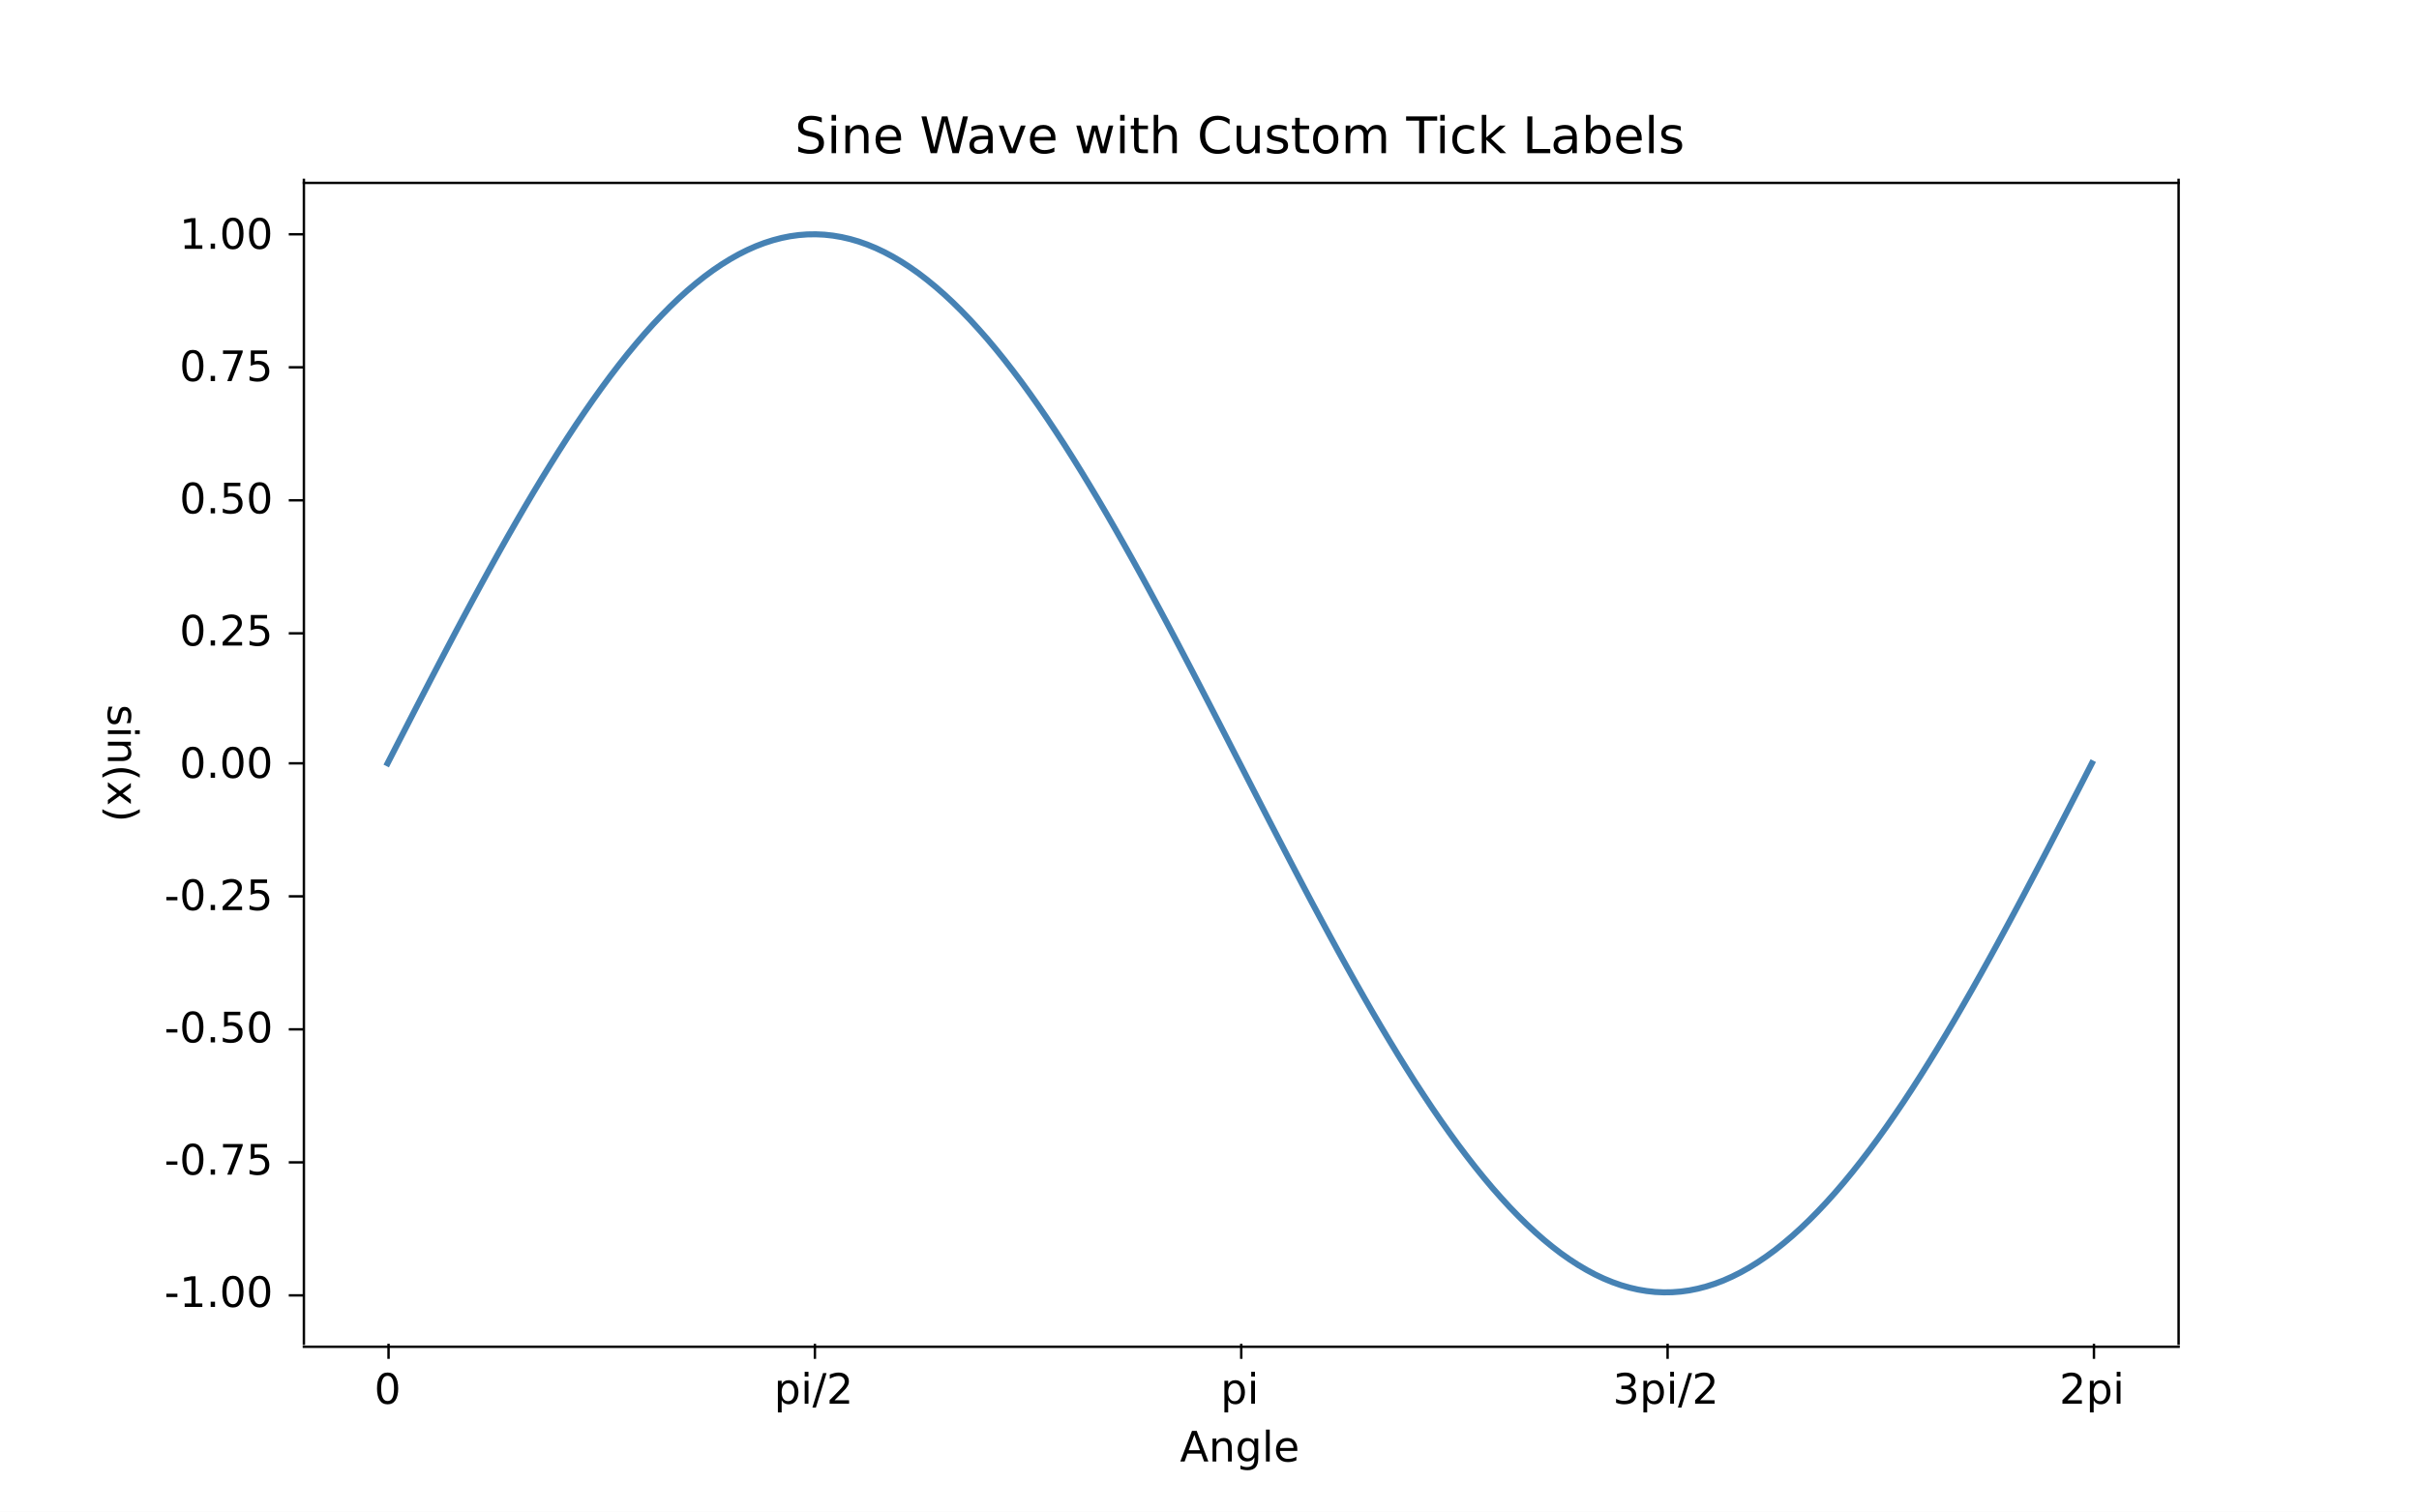
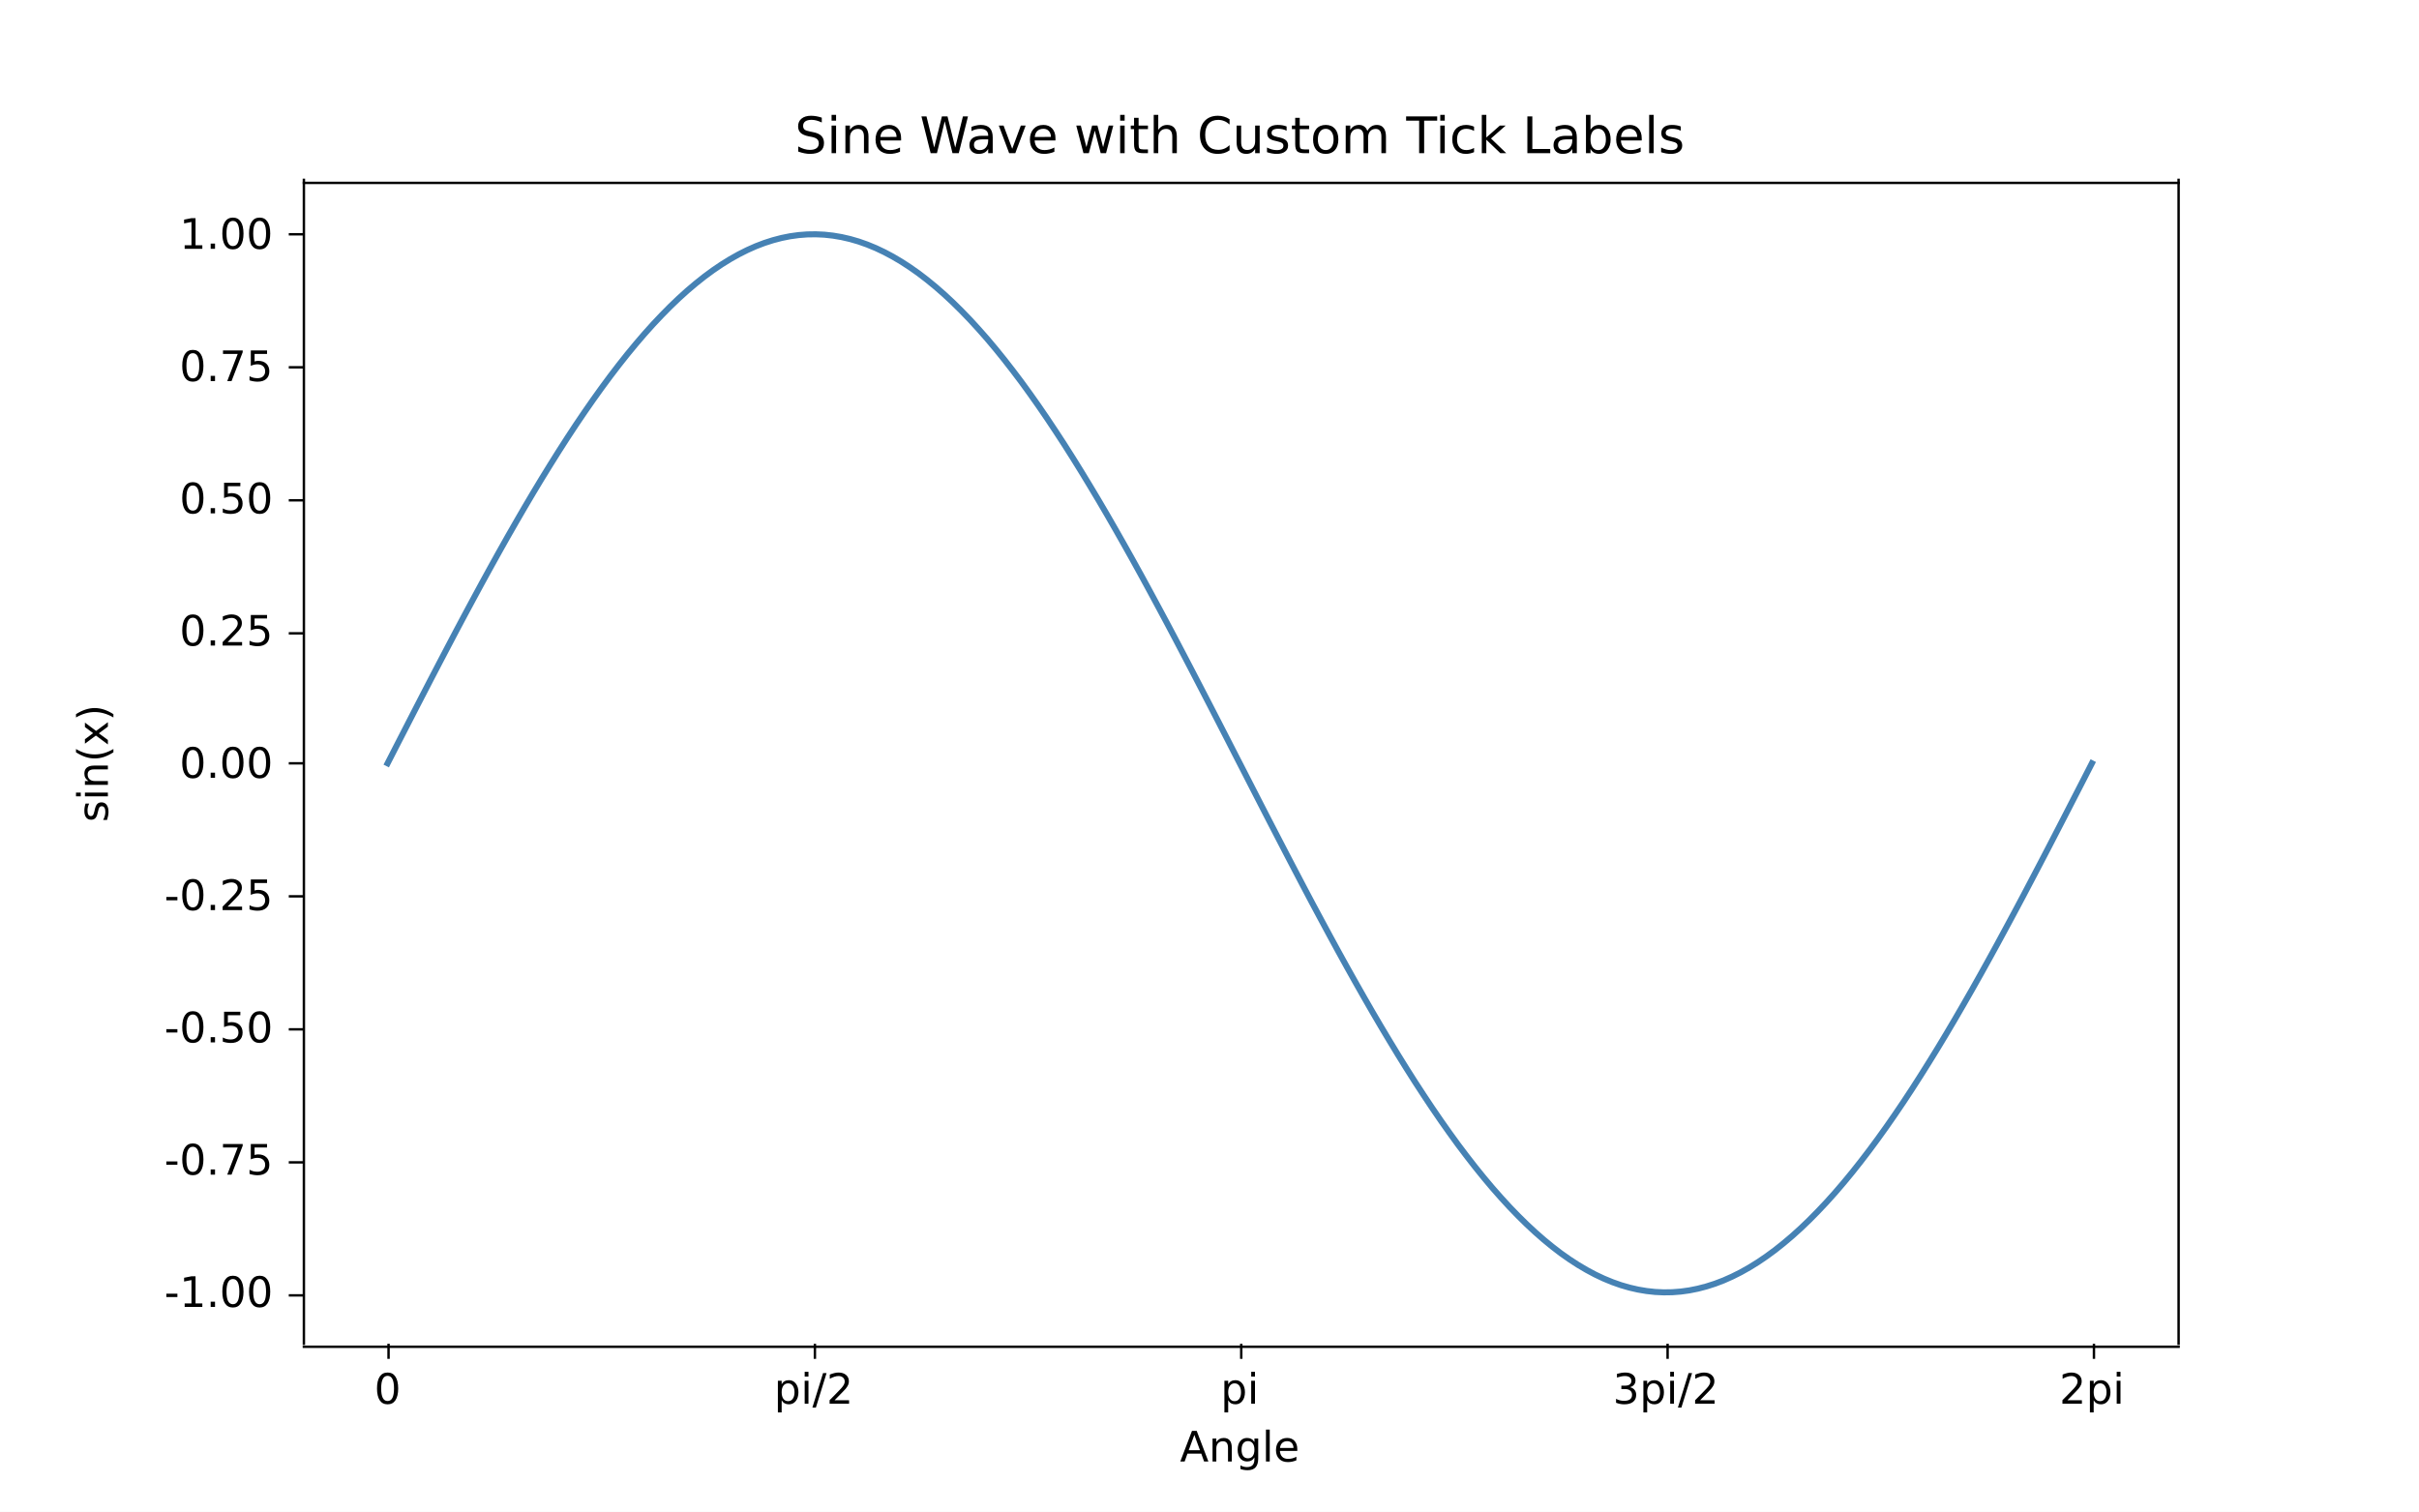
<svg xmlns="http://www.w3.org/2000/svg" width="800" height="500" viewBox="0 0 800 500">
  <defs>
</defs>
  <g transform="translate(0,500) scale(1,-1)">
    <rect width="800" height="500" fill="white" />
    <path d="M 0.00 0.00 L 800.00 0.00 L 800.00 500.00 L 0.00 500.00 L 0.00 0.00 Z " fill="#FFFFFF" fill-opacity="1.00" stroke="#000000" stroke-opacity="1.00" stroke-width="0.00" stroke-linecap="butt" stroke-linejoin="miter" />
    <path d="M 100.00 55.00 L 720.00 55.00 L 720.00 440.00 L 100.00 440.00 L 100.00 55.00 Z " fill="#FFFFFF" fill-opacity="1.00" stroke="none" stroke-opacity="0.00" stroke-width="0.00" stroke-linecap="butt" stroke-linejoin="miter" />
    <path d="M 128.18 247.50 L 131.01 253.02 L 133.85 258.54 L 136.68 264.05 L 139.51 269.54 L 142.34 275.01 L 145.18 280.46 L 148.01 285.86 L 150.84 291.24 L 153.67 296.56 L 156.51 301.84 L 159.34 307.07 L 162.17 312.23 L 165.00 317.33 L 167.83 322.36 L 170.67 327.32 L 173.50 332.20 L 176.33 336.99 L 179.16 341.69 L 182.00 346.30 L 184.83 350.81 L 187.66 355.22 L 190.49 359.52 L 193.33 363.71 L 196.16 367.78 L 198.99 371.73 L 201.82 375.56 L 204.66 379.27 L 207.49 382.84 L 210.32 386.27 L 213.15 389.57 L 215.98 392.72 L 218.82 395.73 L 221.65 398.60 L 224.48 401.31 L 227.31 403.87 L 230.15 406.27 L 232.98 408.52 L 235.81 410.60 L 238.64 412.52 L 241.48 414.28 L 244.31 415.87 L 247.14 417.29 L 249.97 418.55 L 252.80 419.63 L 255.64 420.54 L 258.47 421.28 L 261.30 421.85 L 264.13 422.24 L 266.97 422.46 L 269.80 422.50 L 272.63 422.37 L 275.46 422.06 L 278.30 421.58 L 281.13 420.93 L 283.96 420.11 L 286.79 419.11 L 289.63 417.94 L 292.46 416.60 L 295.29 415.09 L 298.12 413.42 L 300.95 411.58 L 303.79 409.58 L 306.62 407.41 L 309.45 405.09 L 312.28 402.61 L 315.12 399.97 L 317.95 397.18 L 320.78 394.25 L 323.61 391.16 L 326.45 387.94 L 329.28 384.57 L 332.11 381.07 L 334.94 377.43 L 337.78 373.67 L 340.61 369.77 L 343.44 365.76 L 346.27 361.63 L 349.10 357.38 L 351.94 353.03 L 354.77 348.57 L 357.60 344.01 L 360.43 339.35 L 363.27 334.60 L 366.10 329.77 L 368.93 324.85 L 371.76 319.86 L 374.60 314.79 L 377.43 309.66 L 380.26 304.46 L 383.09 299.21 L 385.93 293.91 L 388.76 288.56 L 391.59 283.16 L 394.42 277.74 L 397.25 272.28 L 400.09 266.80 L 402.92 261.30 L 405.75 255.79 L 408.58 250.26 L 411.42 244.74 L 414.25 239.21 L 417.08 233.70 L 419.91 228.20 L 422.75 222.72 L 425.58 217.26 L 428.41 211.84 L 431.24 206.44 L 434.07 201.09 L 436.91 195.79 L 439.74 190.54 L 442.57 185.34 L 445.40 180.21 L 448.24 175.14 L 451.07 170.15 L 453.90 165.23 L 456.73 160.40 L 459.57 155.65 L 462.40 150.99 L 465.23 146.43 L 468.06 141.97 L 470.90 137.62 L 473.73 133.37 L 476.56 129.24 L 479.39 125.23 L 482.22 121.33 L 485.06 117.57 L 487.89 113.93 L 490.72 110.43 L 493.55 107.06 L 496.39 103.84 L 499.22 100.75 L 502.05 97.82 L 504.88 95.03 L 507.72 92.39 L 510.55 89.91 L 513.38 87.59 L 516.21 85.42 L 519.05 83.42 L 521.88 81.58 L 524.71 79.91 L 527.54 78.40 L 530.37 77.06 L 533.21 75.89 L 536.04 74.89 L 538.87 74.07 L 541.70 73.42 L 544.54 72.94 L 547.37 72.63 L 550.20 72.50 L 553.03 72.54 L 555.87 72.76 L 558.70 73.15 L 561.53 73.72 L 564.36 74.46 L 567.20 75.37 L 570.03 76.45 L 572.86 77.71 L 575.69 79.13 L 578.52 80.72 L 581.36 82.48 L 584.19 84.40 L 587.02 86.48 L 589.85 88.73 L 592.69 91.13 L 595.52 93.69 L 598.35 96.40 L 601.18 99.27 L 604.02 102.28 L 606.85 105.43 L 609.68 108.73 L 612.51 112.16 L 615.34 115.73 L 618.18 119.44 L 621.01 123.27 L 623.84 127.22 L 626.67 131.29 L 629.51 135.48 L 632.34 139.78 L 635.17 144.19 L 638.00 148.70 L 640.84 153.31 L 643.67 158.01 L 646.50 162.80 L 649.33 167.68 L 652.17 172.64 L 655.00 177.67 L 657.83 182.77 L 660.66 187.93 L 663.49 193.16 L 666.33 198.44 L 669.16 203.76 L 671.99 209.14 L 674.82 214.54 L 677.66 219.99 L 680.49 225.46 L 683.32 230.95 L 686.15 236.46 L 688.99 241.98 L 691.82 247.50 " fill="none" fill-opacity="0.00" stroke="#4682B4" stroke-opacity="1.00" stroke-width="2.00" stroke-linecap="square" stroke-linejoin="round" />
    <text font-family="DejaVu Sans" font-size="16.67" fill="#000000" fill-opacity="1.00" text-anchor="middle" transform="translate(410.00,449.33) scale(1,-1)">Sine Wave with Custom Tick Labels</text>
    <path d="M 128.50 55.50 L 128.50 50.50 " fill="none" fill-opacity="0.00" stroke="#000000" stroke-opacity="1.00" stroke-width="0.80" stroke-linecap="butt" stroke-linejoin="miter" />
    <text font-family="DejaVu Sans" font-size="13.89" fill="#000000" fill-opacity="1.00" text-anchor="middle" dominant-baseline="text-before-edge" transform="translate(128.18,45.28) scale(1,-1)">0</text>
    <path d="M 269.50 55.50 L 269.50 50.50 " fill="none" fill-opacity="0.00" stroke="#000000" stroke-opacity="1.00" stroke-width="0.80" stroke-linecap="butt" stroke-linejoin="miter" />
    <text font-family="DejaVu Sans" font-size="13.89" fill="#000000" fill-opacity="1.00" text-anchor="middle" dominant-baseline="text-before-edge" transform="translate(269.09,45.28) scale(1,-1)">pi/2</text>
    <path d="M 410.50 55.50 L 410.50 50.50 " fill="none" fill-opacity="0.00" stroke="#000000" stroke-opacity="1.00" stroke-width="0.80" stroke-linecap="butt" stroke-linejoin="miter" />
    <text font-family="DejaVu Sans" font-size="13.89" fill="#000000" fill-opacity="1.00" text-anchor="middle" dominant-baseline="text-before-edge" transform="translate(410.00,45.28) scale(1,-1)">pi</text>
    <path d="M 551.50 55.50 L 551.50 50.50 " fill="none" fill-opacity="0.00" stroke="#000000" stroke-opacity="1.00" stroke-width="0.80" stroke-linecap="butt" stroke-linejoin="miter" />
    <text font-family="DejaVu Sans" font-size="13.89" fill="#000000" fill-opacity="1.00" text-anchor="middle" dominant-baseline="text-before-edge" transform="translate(550.91,45.28) scale(1,-1)">3pi/2</text>
    <path d="M 692.50 55.50 L 692.50 50.50 " fill="none" fill-opacity="0.00" stroke="#000000" stroke-opacity="1.00" stroke-width="0.80" stroke-linecap="butt" stroke-linejoin="miter" />
    <text font-family="DejaVu Sans" font-size="13.89" fill="#000000" fill-opacity="1.00" text-anchor="middle" dominant-baseline="text-before-edge" transform="translate(691.82,45.28) scale(1,-1)">2pi</text>
    <text font-family="DejaVu Sans" font-size="13.89" fill="#000000" fill-opacity="1.00" text-anchor="middle" dominant-baseline="text-before-edge" transform="translate(410.00,26.17) scale(1,-1)">Angle</text>
    <path d="M 100.50 71.50 L 95.50 71.50 " fill="none" fill-opacity="0.00" stroke="#000000" stroke-opacity="1.00" stroke-width="0.80" stroke-linecap="butt" stroke-linejoin="miter" />
    <text font-family="DejaVu Sans" font-size="13.89" fill="#000000" fill-opacity="1.00" text-anchor="end" dominant-baseline="central" transform="translate(90.28,72.49) scale(1,-1)">-1.00</text>
    <path d="M 100.50 115.50 L 95.50 115.50 " fill="none" fill-opacity="0.00" stroke="#000000" stroke-opacity="1.00" stroke-width="0.80" stroke-linecap="butt" stroke-linejoin="miter" />
    <text font-family="DejaVu Sans" font-size="13.89" fill="#000000" fill-opacity="1.00" text-anchor="end" dominant-baseline="central" transform="translate(90.28,116.25) scale(1,-1)">-0.75</text>
    <path d="M 100.50 159.50 L 95.50 159.50 " fill="none" fill-opacity="0.00" stroke="#000000" stroke-opacity="1.00" stroke-width="0.80" stroke-linecap="butt" stroke-linejoin="miter" />
    <text font-family="DejaVu Sans" font-size="13.89" fill="#000000" fill-opacity="1.00" text-anchor="end" dominant-baseline="central" transform="translate(90.28,160.00) scale(1,-1)">-0.50</text>
    <path d="M 100.50 203.50 L 95.50 203.50 " fill="none" fill-opacity="0.00" stroke="#000000" stroke-opacity="1.00" stroke-width="0.80" stroke-linecap="butt" stroke-linejoin="miter" />
    <text font-family="DejaVu Sans" font-size="13.89" fill="#000000" fill-opacity="1.00" text-anchor="end" dominant-baseline="central" transform="translate(90.28,203.75) scale(1,-1)">-0.25</text>
    <path d="M 100.50 247.50 L 95.50 247.50 " fill="none" fill-opacity="0.00" stroke="#000000" stroke-opacity="1.00" stroke-width="0.80" stroke-linecap="butt" stroke-linejoin="miter" />
    <text font-family="DejaVu Sans" font-size="13.89" fill="#000000" fill-opacity="1.00" text-anchor="end" dominant-baseline="central" transform="translate(90.28,247.50) scale(1,-1)">0.00</text>
    <path d="M 100.50 290.50 L 95.50 290.50 " fill="none" fill-opacity="0.00" stroke="#000000" stroke-opacity="1.00" stroke-width="0.80" stroke-linecap="butt" stroke-linejoin="miter" />
    <text font-family="DejaVu Sans" font-size="13.89" fill="#000000" fill-opacity="1.00" text-anchor="end" dominant-baseline="central" transform="translate(90.28,291.25) scale(1,-1)">0.25</text>
    <path d="M 100.50 334.50 L 95.50 334.50 " fill="none" fill-opacity="0.00" stroke="#000000" stroke-opacity="1.00" stroke-width="0.80" stroke-linecap="butt" stroke-linejoin="miter" />
    <text font-family="DejaVu Sans" font-size="13.89" fill="#000000" fill-opacity="1.00" text-anchor="end" dominant-baseline="central" transform="translate(90.28,335.00) scale(1,-1)">0.50</text>
    <path d="M 100.50 378.50 L 95.50 378.50 " fill="none" fill-opacity="0.00" stroke="#000000" stroke-opacity="1.00" stroke-width="0.80" stroke-linecap="butt" stroke-linejoin="miter" />
    <text font-family="DejaVu Sans" font-size="13.89" fill="#000000" fill-opacity="1.00" text-anchor="end" dominant-baseline="central" transform="translate(90.28,378.75) scale(1,-1)">0.75</text>
    <path d="M 100.50 422.50 L 95.50 422.50 " fill="none" fill-opacity="0.00" stroke="#000000" stroke-opacity="1.00" stroke-width="0.80" stroke-linecap="butt" stroke-linejoin="miter" />
    <text font-family="DejaVu Sans" font-size="13.89" fill="#000000" fill-opacity="1.00" text-anchor="end" dominant-baseline="central" transform="translate(90.28,422.51) scale(1,-1)">1.00</text>
-     <text font-family="DejaVu Sans" font-size="13.89" fill="#000000" fill-opacity="1.00" text-anchor="middle" transform="translate(35.68,247.50) rotate(-90.00) scale(1,-1)">sin(x)</text>
+     <text font-family="DejaVu Sans" font-size="13.89" fill="#000000" fill-opacity="1.00" text-anchor="middle" transform="translate(35.68,247.50) rotate(90.00) scale(1,-1)">sin(x)</text>
    <path d="M 100.50 55.50 L 100.50 440.50 " fill="none" fill-opacity="0.00" stroke="#000000" stroke-opacity="1.00" stroke-width="0.80" stroke-linecap="square" stroke-linejoin="miter" />
    <path d="M 720.50 55.50 L 720.50 440.50 " fill="none" fill-opacity="0.00" stroke="#000000" stroke-opacity="1.00" stroke-width="0.80" stroke-linecap="square" stroke-linejoin="miter" />
    <path d="M 100.50 54.50 L 720.50 54.50 " fill="none" fill-opacity="0.00" stroke="#000000" stroke-opacity="1.00" stroke-width="0.80" stroke-linecap="square" stroke-linejoin="miter" />
    <path d="M 100.50 439.50 L 720.50 439.50 " fill="none" fill-opacity="0.00" stroke="#000000" stroke-opacity="1.00" stroke-width="0.80" stroke-linecap="square" stroke-linejoin="miter" />
  </g>
</svg>
